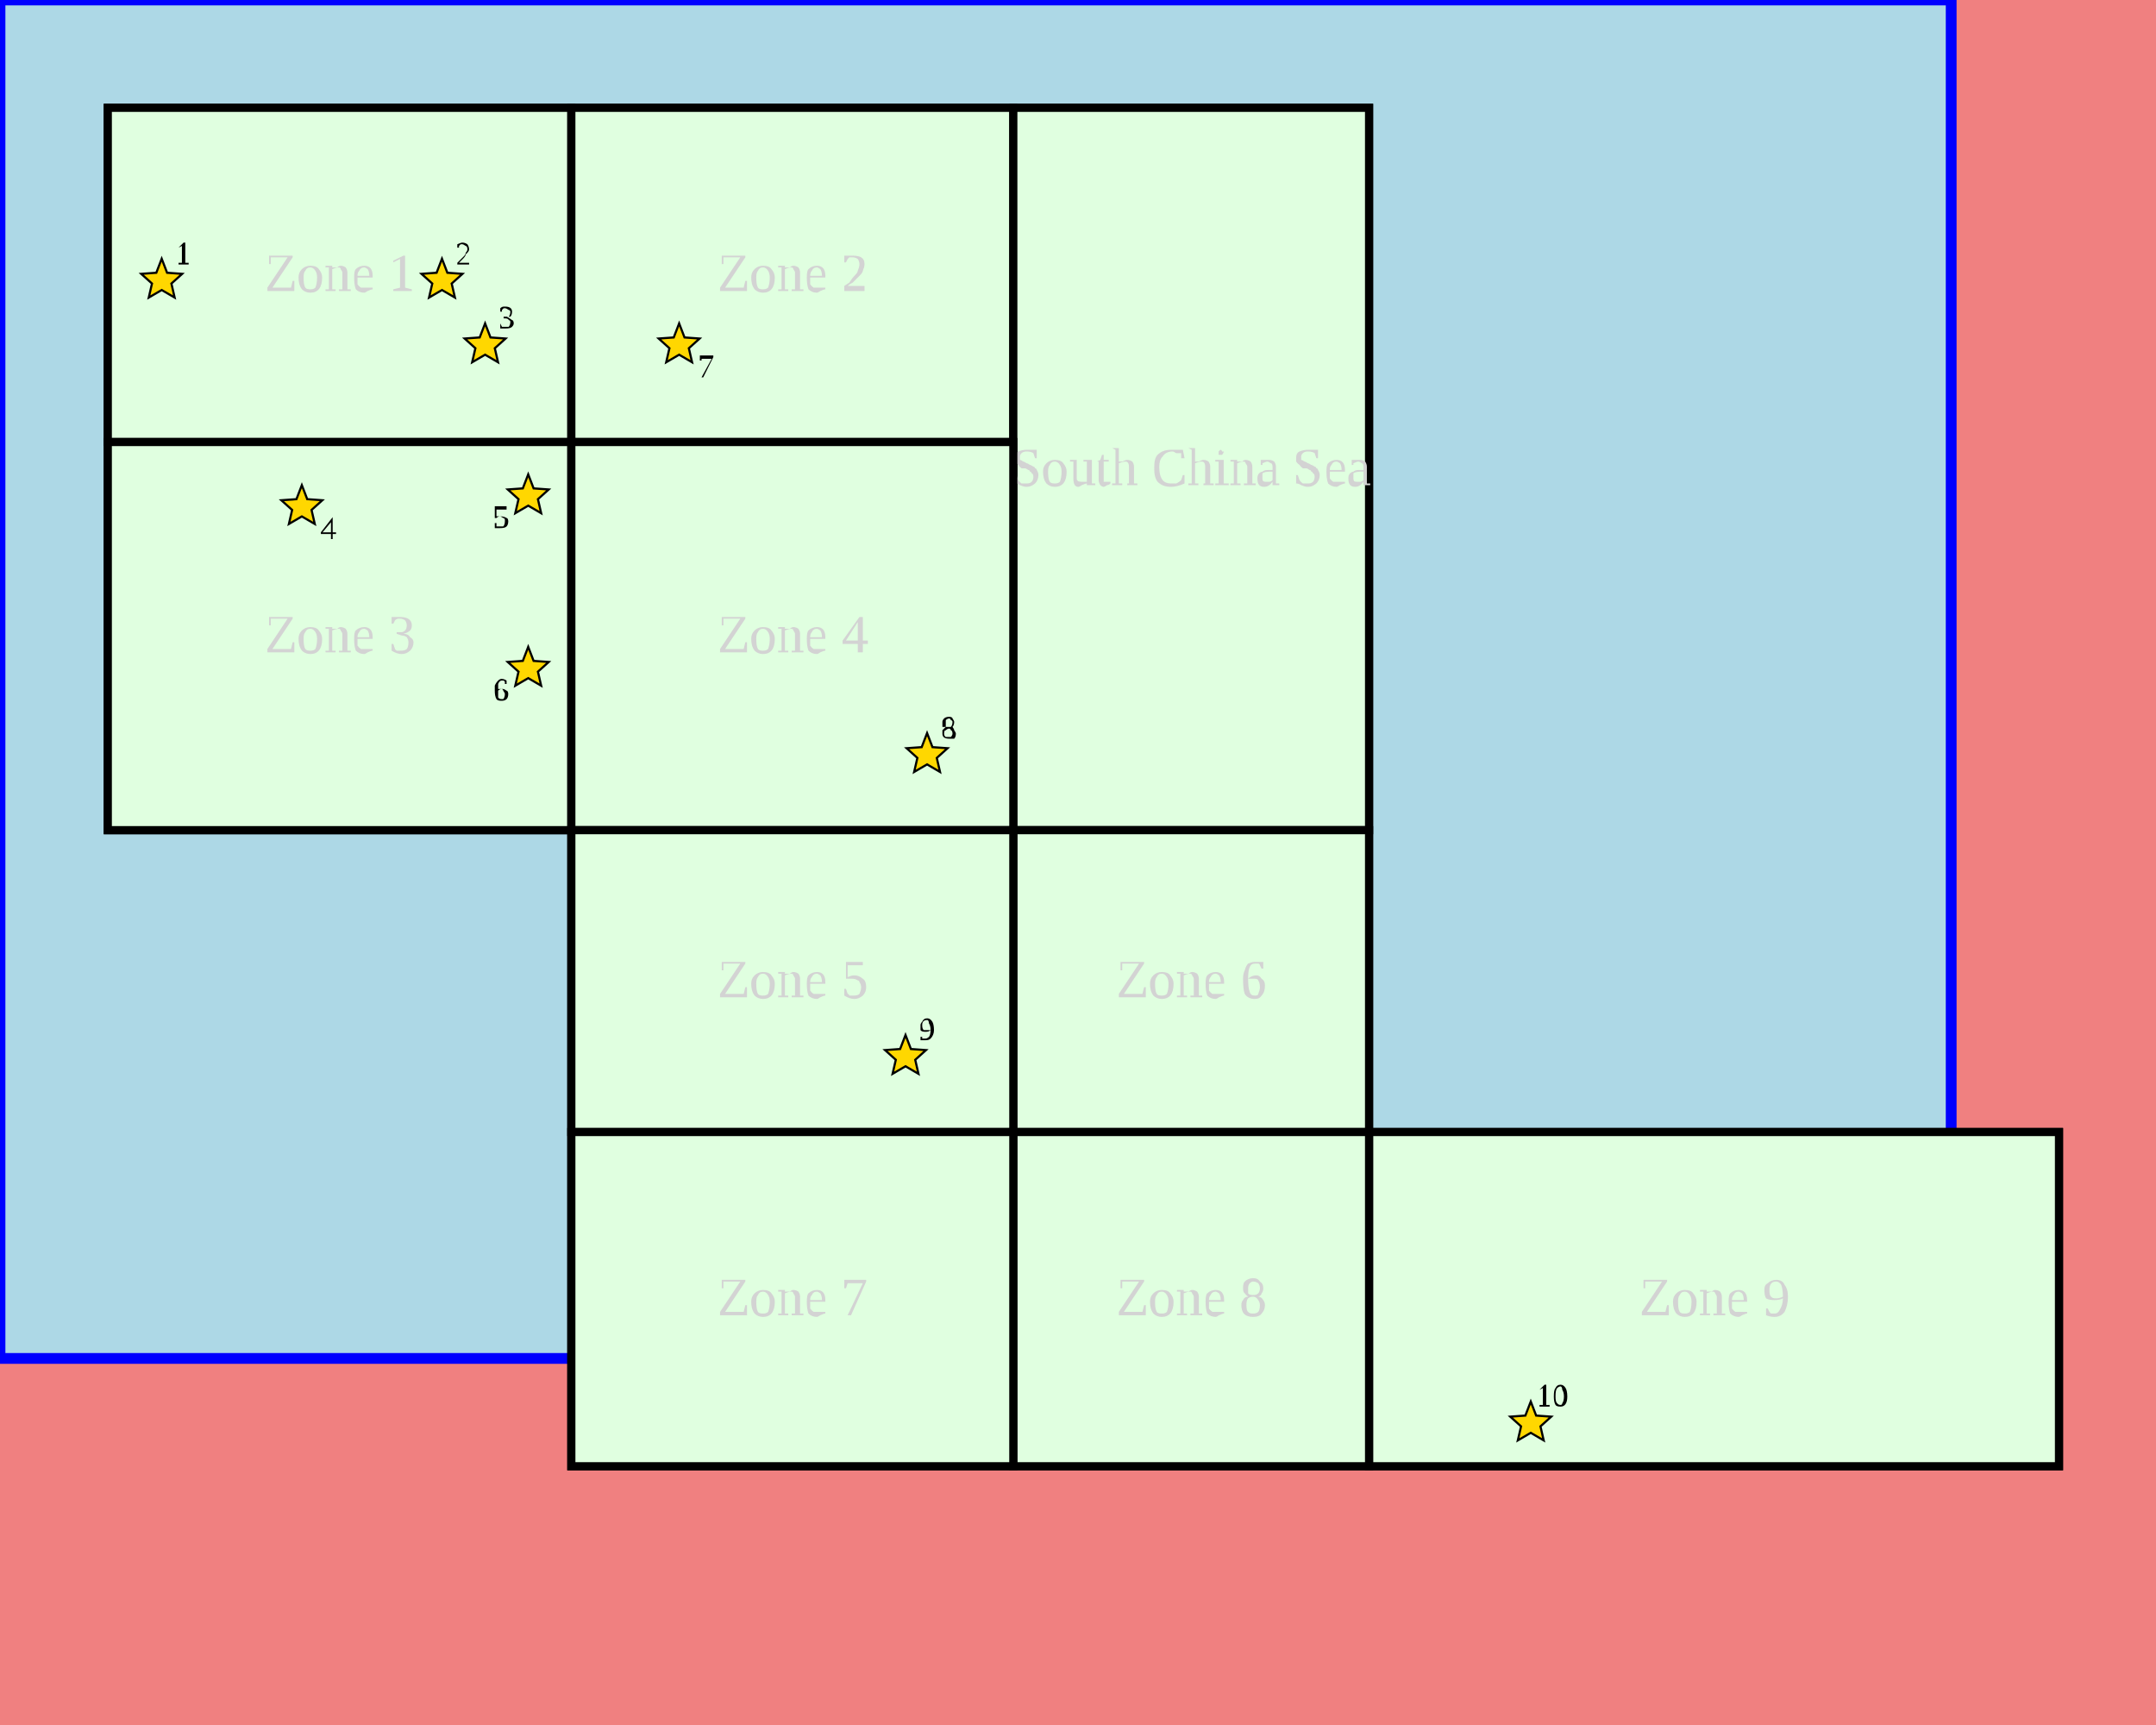
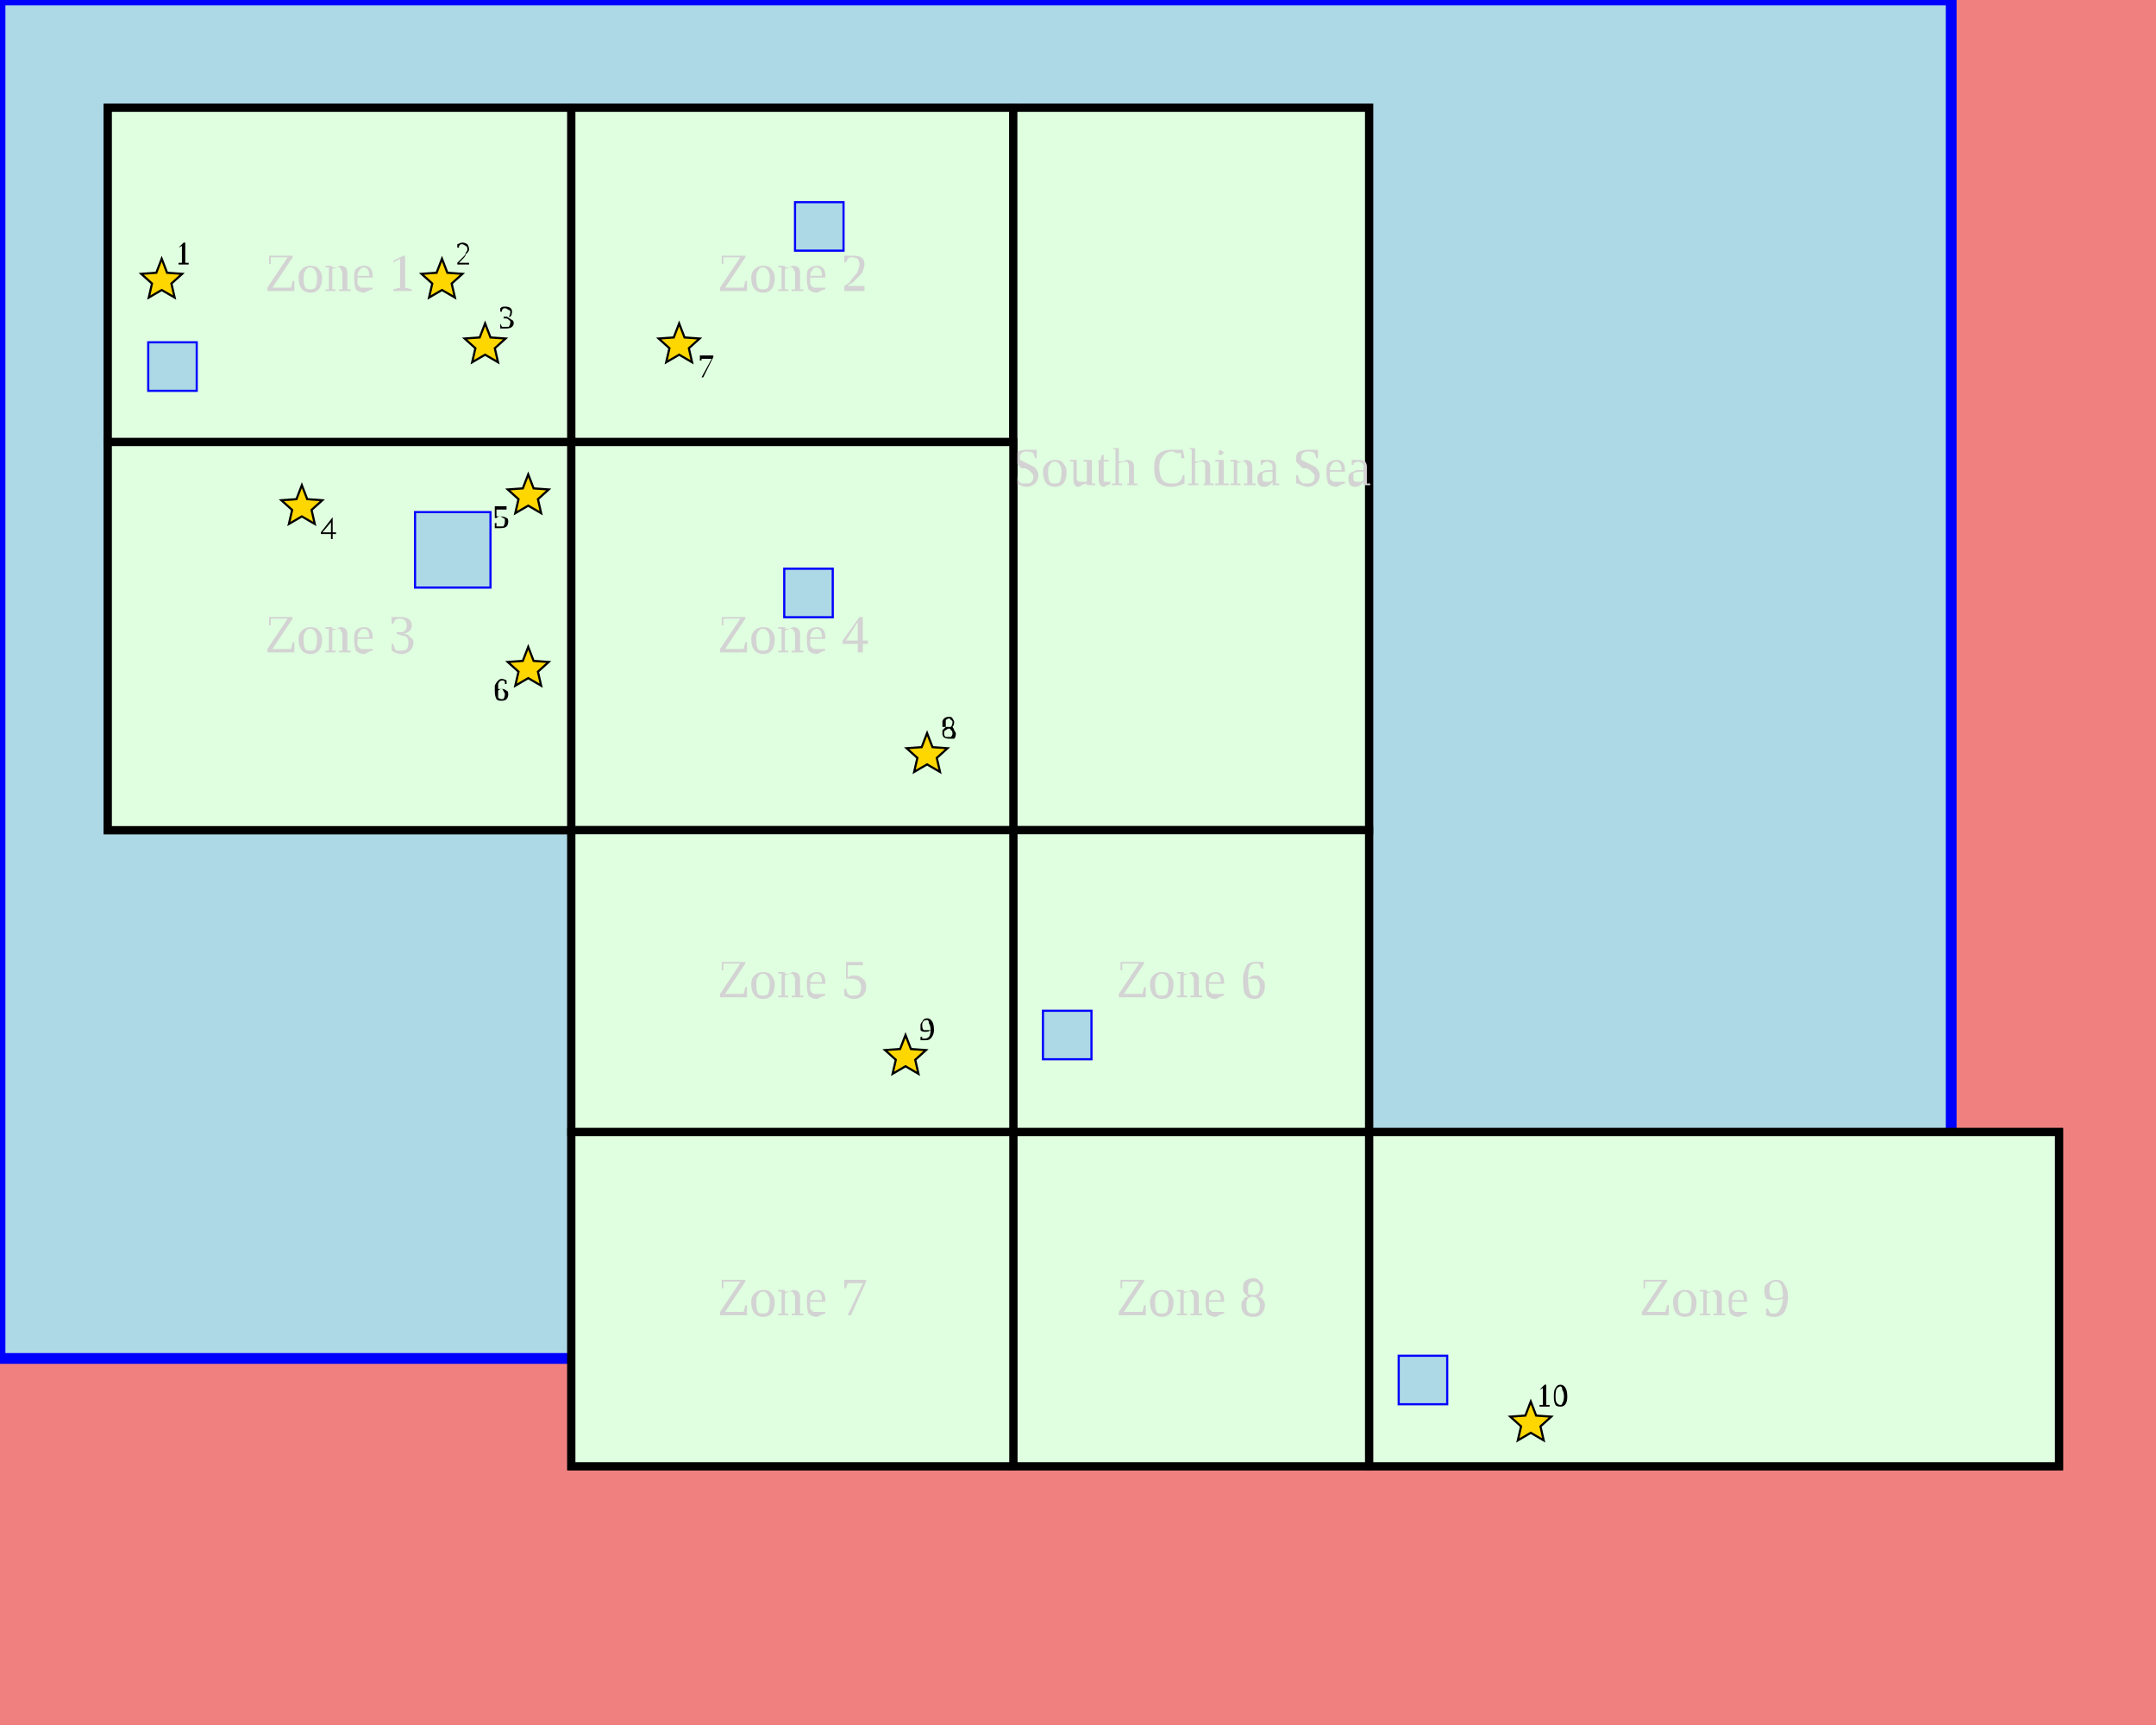
<svg xmlns="http://www.w3.org/2000/svg" width="20.0cm" height="16.0cm" viewBox="0 0 20.0 16.0">
  <rect width="100%" height="100%" fill="lightgreen" />
  <rect x="0" y="0" width="20.0" height="16.0" fill="lightcoral" />
  <rect x="0" y="0" width="18.1" height="12.6" fill="lightblue" stroke="blue" stroke-width="0.1" />
  <g transform="translate(1.0, 1.0)">
    <path d="M 0,0 L 11.7,0 L 11.7,9.5 L 18.1,9.5 L 18.1,12.6 L 4.3,12.6 L 4.3,6.7 L 0,6.7 Z" fill="#E0FFE0" stroke="black" stroke-width="0.002cm" />
    <rect x="0" y="0" width="4.3" height="3.1" fill="#E0FFE0" stroke="black" stroke-width="0.002cm" />
    <text x="2.15" y="1.55" fill="#d3d3d3" font-size="0.5" text-anchor="middle" dy=".3em">Zone 1</text>
    <rect x="4.3" y="0" width="4.1" height="3.1" fill="#E0FFE0" stroke="black" stroke-width="0.002cm" />
    <text x="6.35" y="1.55" fill="#d3d3d3" font-size="0.5" text-anchor="middle" dy=".3em">Zone 2</text>
    <rect x="8.4" y="0" width="3.3" height="6.7" fill="#E0FFE0" stroke="black" stroke-width="0.002cm" />
    <text x="10.05" y="3.35" fill="#d3d3d3" font-size="0.5" text-anchor="middle" dy=".3em">South China Sea</text>
    <rect x="0" y="3.1" width="4.3" height="3.6" fill="#E0FFE0" stroke="black" stroke-width="0.002cm" />
    <text x="2.15" y="4.9" fill="#d3d3d3" font-size="0.5" text-anchor="middle" dy=".3em">Zone 3</text>
    <rect x="4.3" y="3.1" width="4.1" height="3.6" fill="#E0FFE0" stroke="black" stroke-width="0.002cm" />
    <text x="6.35" y="4.9" fill="#d3d3d3" font-size="0.5" text-anchor="middle" dy=".3em">Zone 4</text>
    <rect x="8.4" y="6.7" width="3.3" height="2.8" fill="#E0FFE0" stroke="black" stroke-width="0.002cm" />
    <text x="10.05" y="8.1" fill="#d3d3d3" font-size="0.5" text-anchor="middle" dy=".3em">Zone 6</text>
    <rect x="4.3" y="6.7" width="4.1" height="2.8" fill="#E0FFE0" stroke="black" stroke-width="0.002cm" />
    <text x="6.35" y="8.1" fill="#d3d3d3" font-size="0.5" text-anchor="middle" dy=".3em">Zone 5</text>
    <rect x="11.7" y="9.5" width="6.4" height="3.1" fill="#E0FFE0" stroke="black" stroke-width="0.002cm" />
    <text x="14.9" y="11.05" fill="#d3d3d3" font-size="0.5" text-anchor="middle" dy=".3em">Zone 9</text>
    <rect x="8.4" y="9.5" width="3.3" height="3.1" fill="#E0FFE0" stroke="black" stroke-width="0.002cm" />
    <text x="10.05" y="11.05" fill="#d3d3d3" font-size="0.5" text-anchor="middle" dy=".3em">Zone 8</text>
    <rect x="4.3" y="9.5" width="4.1" height="3.1" fill="#E0FFE0" stroke="black" stroke-width="0.002cm" />
    <text x="6.35" y="11.05" fill="#d3d3d3" font-size="0.5" text-anchor="middle" dy=".3em">Zone 7</text>
    <path d="M 0.5,1.4 L 0.55,1.53 L 0.69,1.54 L 0.59,1.63 L 0.62,1.76 L 0.5,1.69 L 0.38,1.76 L 0.41,1.63 L 0.31,1.54 L 0.45,1.53 Z" fill="gold" stroke="black" stroke-width="0.02" />
    <text x="0.7" y="1.45" font-size="0.3" fill="black" text-anchor="middle">1</text>
    <path d="M 3.1,1.4 L 3.15,1.53 L 3.29,1.54 L 3.19,1.63 L 3.22,1.76 L 3.1,1.69 L 2.98,1.76 L 3.01,1.63 L 2.91,1.54 L 3.05,1.53 Z" fill="gold" stroke="black" stroke-width="0.02" />
    <text x="3.3" y="1.45" font-size="0.3" fill="black" text-anchor="middle">2</text>
    <path d="M 3.5,2.0 L 3.55,2.13 L 3.69,2.14 L 3.59,2.23 L 3.62,2.36 L 3.5,2.29 L 3.38,2.36 L 3.41,2.23 L 3.31,2.14 L 3.45,2.13 Z" fill="gold" stroke="black" stroke-width="0.02" />
    <text x="3.7" y="2.05" font-size="0.3" fill="black" text-anchor="middle">3</text>
    <path d="M 1.8,3.5 L 1.85,3.63 L 1.99,3.64 L 1.89,3.73 L 1.92,3.86 L 1.8,3.79 L 1.68,3.86 L 1.71,3.73 L 1.61,3.64 L 1.75,3.63 Z" fill="gold" stroke="black" stroke-width="0.02" />
    <text x="2.05" y="4.0" font-size="0.3" fill="black" text-anchor="middle">4</text>
    <path d="M 3.9,3.4 L 3.95,3.53 L 4.09,3.54 L 3.99,3.63 L 4.02,3.76 L 3.9,3.69 L 3.78,3.76 L 3.81,3.63 L 3.71,3.54 L 3.85,3.53 Z" fill="gold" stroke="black" stroke-width="0.02" />
    <text x="3.65" y="3.9" font-size="0.3" fill="black" text-anchor="middle">5</text>
    <path d="M 3.9,5.0 L 3.95,5.13 L 4.09,5.14 L 3.99,5.23 L 4.02,5.36 L 3.9,5.29 L 3.78,5.36 L 3.81,5.23 L 3.71,5.14 L 3.85,5.13 Z" fill="gold" stroke="black" stroke-width="0.02" />
    <text x="3.65" y="5.5" font-size="0.3" fill="black" text-anchor="middle">6</text>
    <path d="M 5.3,2.0 L 5.35,2.13 L 5.49,2.14 L 5.39,2.23 L 5.42,2.36 L 5.3,2.29 L 5.18,2.36 L 5.21,2.23 L 5.11,2.14 L 5.25,2.13 Z" fill="gold" stroke="black" stroke-width="0.02" />
    <text x="5.55" y="2.5" font-size="0.3" fill="black" text-anchor="middle">7</text>
    <path d="M 7.6,5.8 L 7.65,5.93 L 7.79,5.94 L 7.69,6.03 L 7.72,6.16 L 7.6,6.09 L 7.48,6.16 L 7.51,6.03 L 7.41,5.94 L 7.55,5.93 Z" fill="gold" stroke="black" stroke-width="0.02" />
    <text x="7.8" y="5.85" font-size="0.3" fill="black" text-anchor="middle">8</text>
    <path d="M 7.4,8.6 L 7.45,8.73 L 7.59,8.74 L 7.49,8.83 L 7.52,8.96 L 7.4,8.89 L 7.28,8.96 L 7.31,8.83 L 7.21,8.74 L 7.35,8.73 Z" fill="gold" stroke="black" stroke-width="0.02" />
    <text x="7.6" y="8.65" font-size="0.3" fill="black" text-anchor="middle">9</text>
    <path d="M 13.2,12.0 L 13.25,12.13 L 13.39,12.14 L 13.29,12.23 L 13.32,12.36 L 13.2,12.29 L 13.08,12.36 L 13.11,12.23 L 13.01,12.14 L 13.15,12.13 Z" fill="gold" stroke="black" stroke-width="0.02" />
    <text x="13.4" y="12.05" font-size="0.3" fill="black" text-anchor="middle">10</text>
+     <polygon points="0.375,2.175,0.825,2.175,0.825,2.625,0.375,2.625" fill="lightblue" stroke="blue" stroke-width="0.02" />
+     <polygon points="6.375,0.875,6.825,0.875,6.825,1.325,6.375,1.325" fill="lightblue" stroke="blue" stroke-width="0.02" />
+     <polygon points="2.85,3.75,3.55,3.75,3.55,4.45,2.85,4.45" fill="lightblue" stroke="blue" stroke-width="0.02" />
+     <polygon points="6.275,4.275,6.725,4.275,6.725,4.725,6.275,4.725" fill="lightblue" stroke="blue" stroke-width="0.02" />
+     <polygon points="8.675,8.375,9.125,8.375,9.125,8.825,8.675,8.825" fill="lightblue" stroke="blue" stroke-width="0.02" />
+     <polygon points="11.975,11.575,12.425,11.575,12.425,12.025,11.975,12.025" fill="lightblue" stroke="blue" stroke-width="0.02" />
  </g>
</svg>
